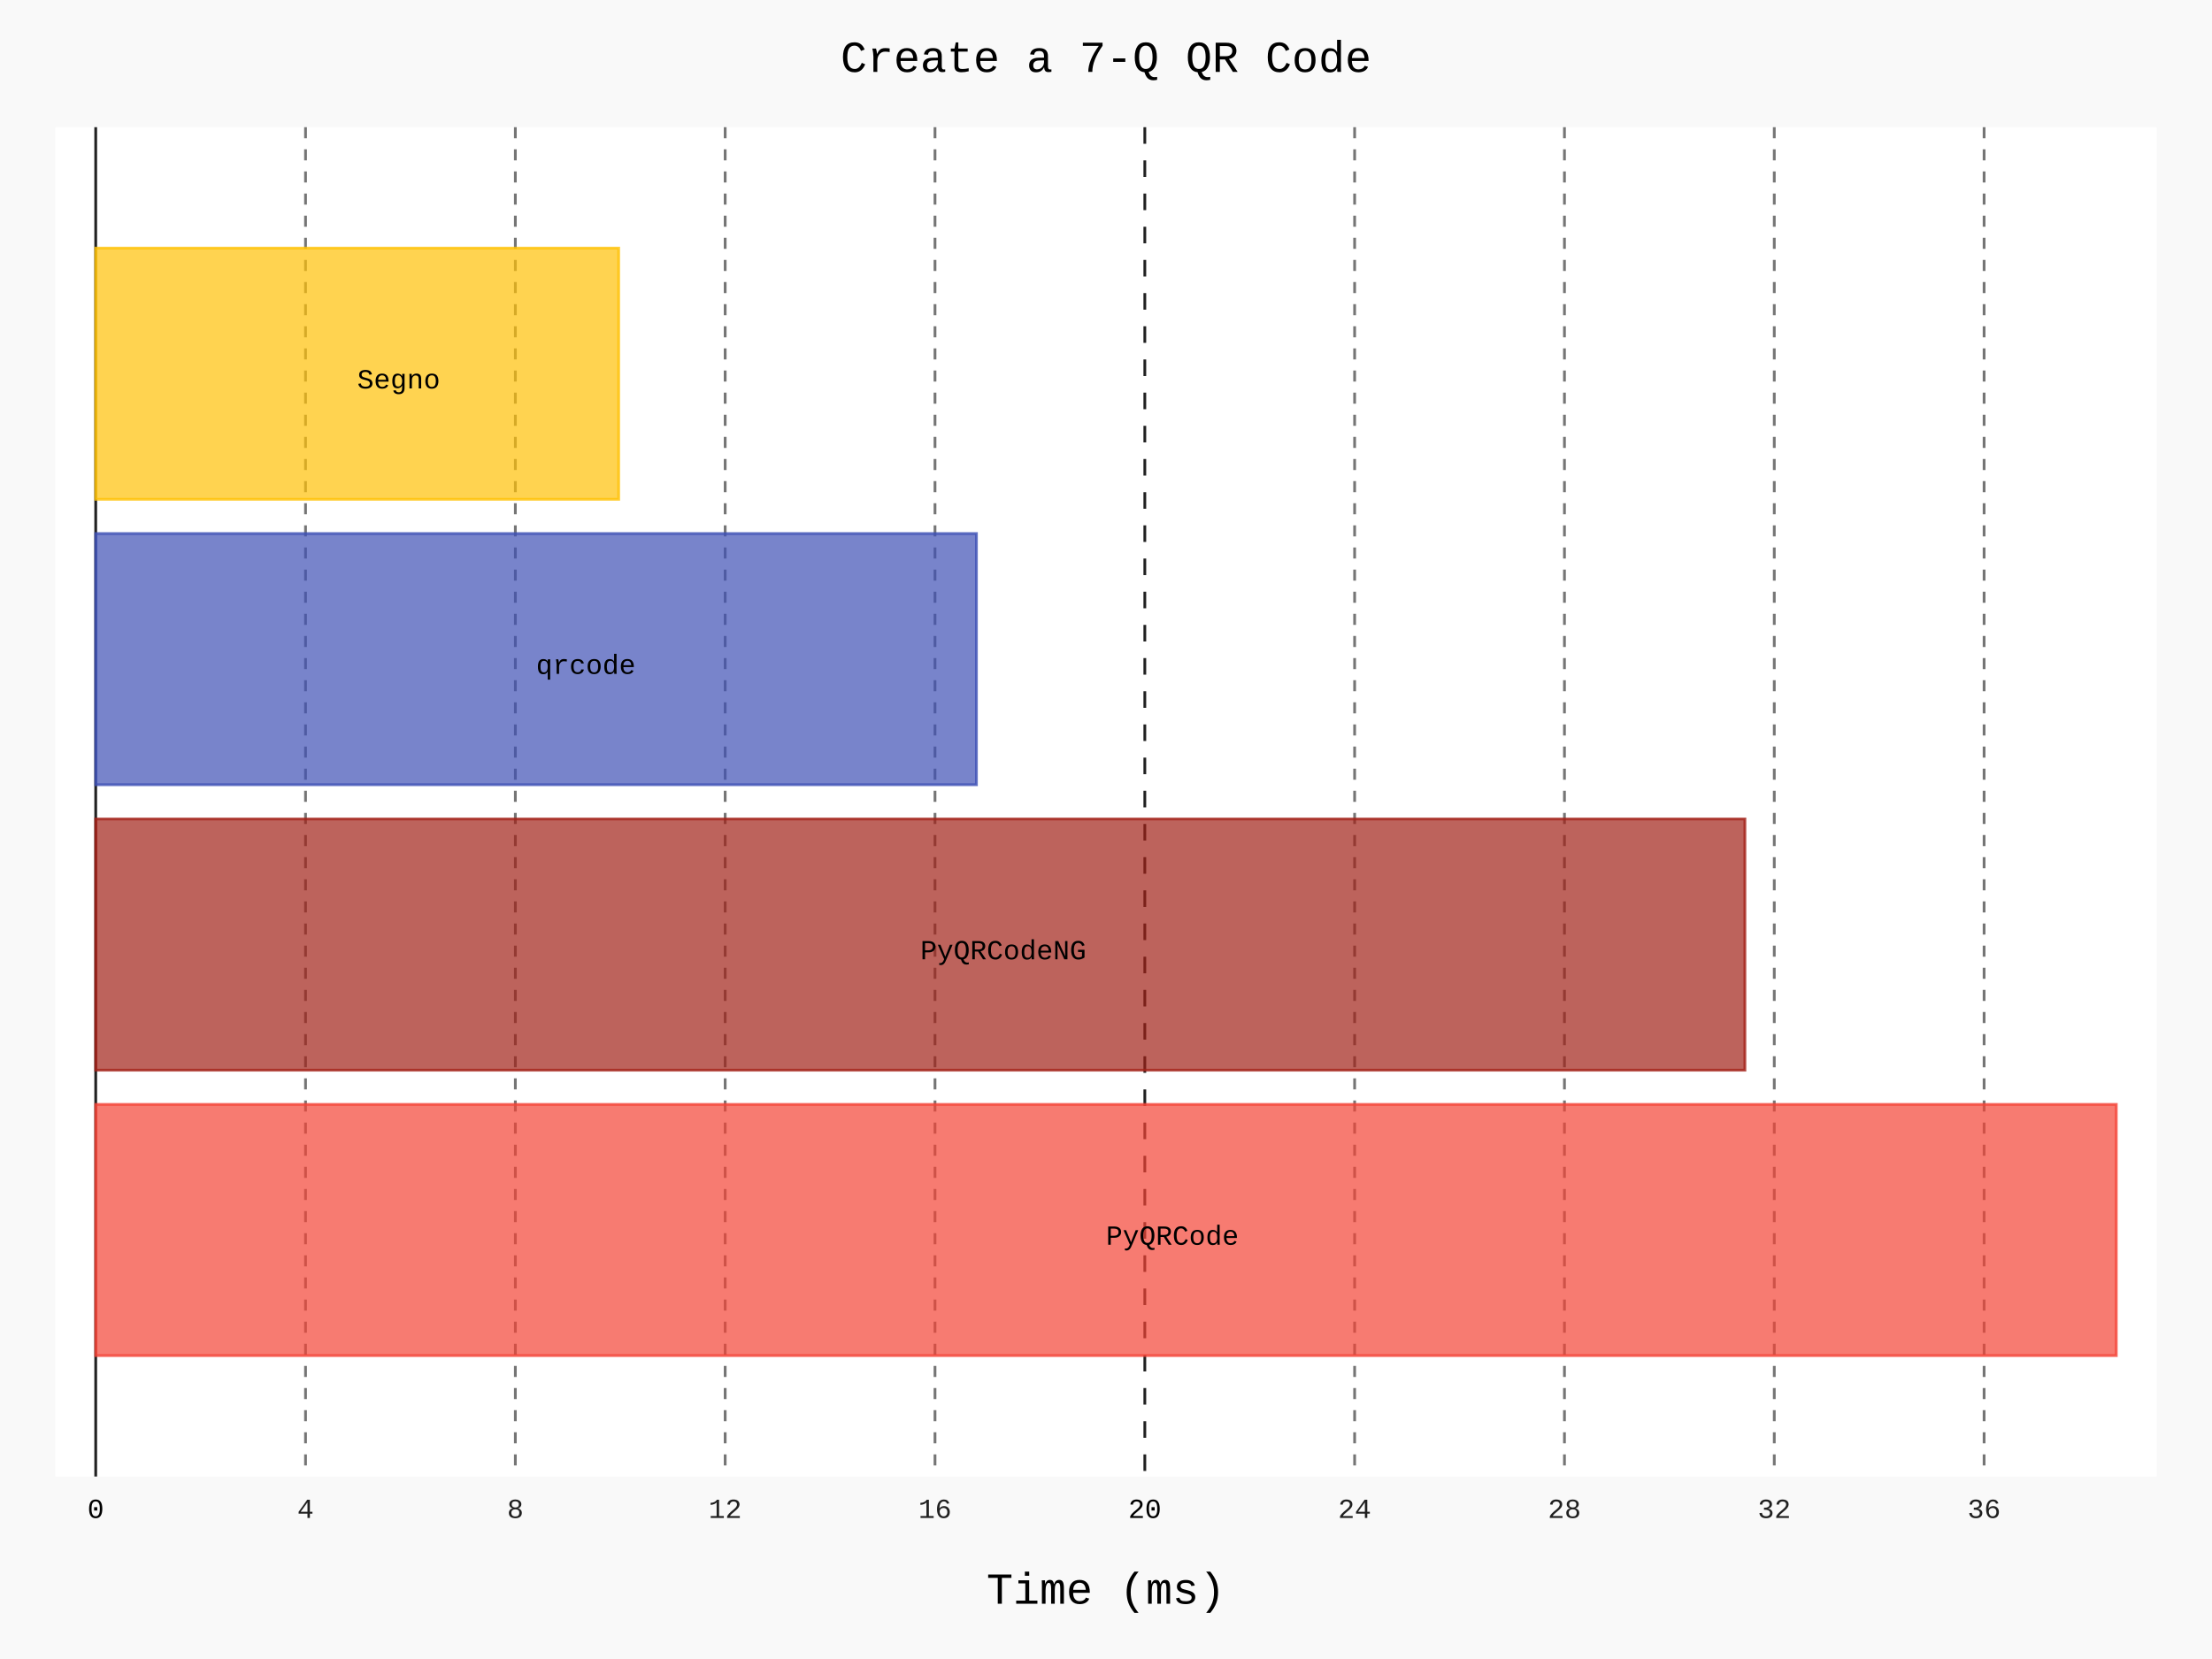
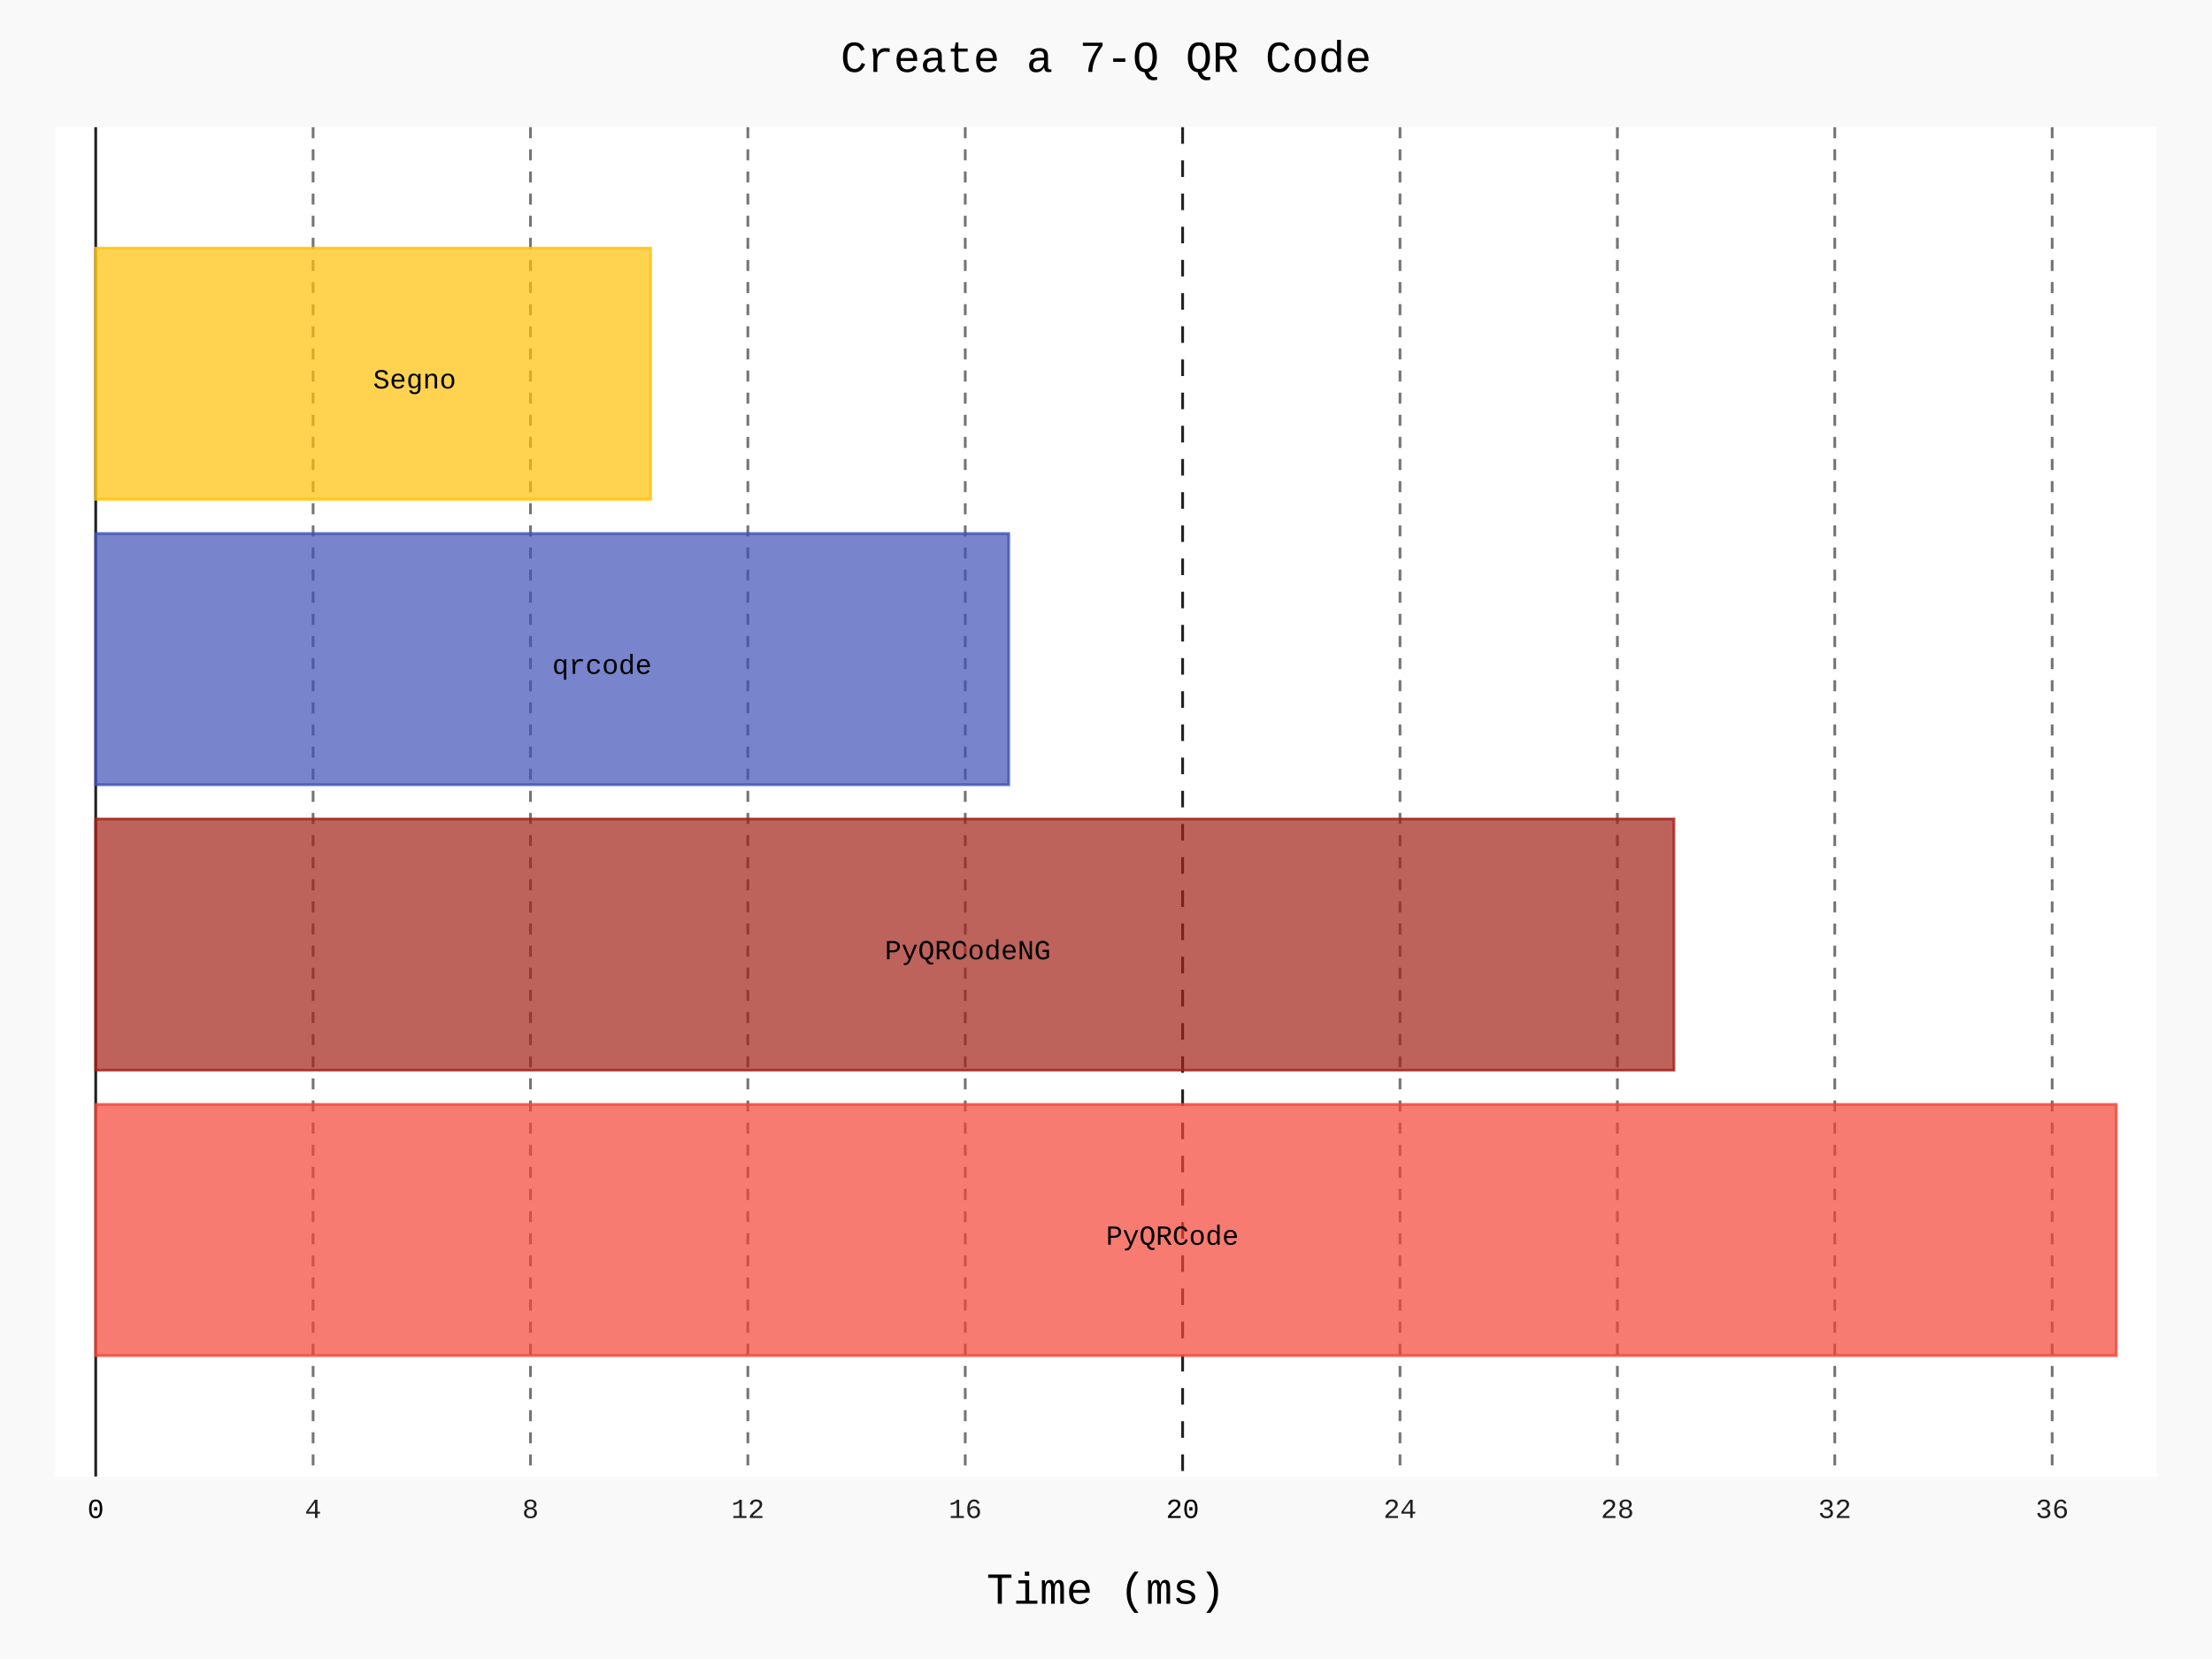
- <svg xmlns="http://www.w3.org/2000/svg" class="pygal-chart" id="chart-23e1d372-dc09-493a-9a98-449382636db3" viewBox="0 0 800 600">
+ <svg xmlns="http://www.w3.org/2000/svg" class="pygal-chart" id="chart-39031cae-7ab1-4041-9aa8-0414043dd7f8" viewBox="0 0 800 600">
  <defs>
-     <style type="text/css">#chart-23e1d372-dc09-493a-9a98-449382636db3{-webkit-user-select:none;-webkit-font-smoothing:antialiased;font-family:Consolas,"Liberation Mono",Menlo,Courier,monospace}#chart-23e1d372-dc09-493a-9a98-449382636db3 .title{font-family:Consolas,"Liberation Mono",Menlo,Courier,monospace;font-size:16px}#chart-23e1d372-dc09-493a-9a98-449382636db3 .legends .legend text{font-family:Consolas,"Liberation Mono",Menlo,Courier,monospace;font-size:14px}#chart-23e1d372-dc09-493a-9a98-449382636db3 .axis text{font-family:Consolas,"Liberation Mono",Menlo,Courier,monospace;font-size:10px}#chart-23e1d372-dc09-493a-9a98-449382636db3 .axis text.major{font-family:Consolas,"Liberation Mono",Menlo,Courier,monospace;font-size:10px}#chart-23e1d372-dc09-493a-9a98-449382636db3 .text-overlay text.value{font-family:Consolas,"Liberation Mono",Menlo,Courier,monospace;font-size:16px}#chart-23e1d372-dc09-493a-9a98-449382636db3 .text-overlay text.label{font-family:Consolas,"Liberation Mono",Menlo,Courier,monospace;font-size:10px}#chart-23e1d372-dc09-493a-9a98-449382636db3 .tooltip{font-family:Consolas,"Liberation Mono",Menlo,Courier,monospace;font-size:14px}#chart-23e1d372-dc09-493a-9a98-449382636db3 text.no_data{font-family:Consolas,"Liberation Mono",Menlo,Courier,monospace;font-size:64px}
- #chart-23e1d372-dc09-493a-9a98-449382636db3{background-color:rgba(249,249,249,1)}#chart-23e1d372-dc09-493a-9a98-449382636db3 path,#chart-23e1d372-dc09-493a-9a98-449382636db3 line,#chart-23e1d372-dc09-493a-9a98-449382636db3 rect,#chart-23e1d372-dc09-493a-9a98-449382636db3 circle{-webkit-transition:150ms;-moz-transition:150ms;transition:150ms}#chart-23e1d372-dc09-493a-9a98-449382636db3 .graph &gt; .background{fill:rgba(249,249,249,1)}#chart-23e1d372-dc09-493a-9a98-449382636db3 .plot &gt; .background{fill:rgba(255,255,255,1)}#chart-23e1d372-dc09-493a-9a98-449382636db3 .graph{fill:rgba(0,0,0,.87)}#chart-23e1d372-dc09-493a-9a98-449382636db3 text.no_data{fill:rgba(0,0,0,1)}#chart-23e1d372-dc09-493a-9a98-449382636db3 .title{fill:rgba(0,0,0,1)}#chart-23e1d372-dc09-493a-9a98-449382636db3 .legends .legend text{fill:rgba(0,0,0,.87)}#chart-23e1d372-dc09-493a-9a98-449382636db3 .legends .legend:hover text{fill:rgba(0,0,0,1)}#chart-23e1d372-dc09-493a-9a98-449382636db3 .axis .line{stroke:rgba(0,0,0,1)}#chart-23e1d372-dc09-493a-9a98-449382636db3 .axis .guide.line{stroke:rgba(0,0,0,.54)}#chart-23e1d372-dc09-493a-9a98-449382636db3 .axis .major.line{stroke:rgba(0,0,0,.87)}#chart-23e1d372-dc09-493a-9a98-449382636db3 .axis text.major{fill:rgba(0,0,0,1)}#chart-23e1d372-dc09-493a-9a98-449382636db3 .axis.y .guides:hover .guide.line,#chart-23e1d372-dc09-493a-9a98-449382636db3 .line-graph .axis.x .guides:hover .guide.line,#chart-23e1d372-dc09-493a-9a98-449382636db3 .stackedline-graph .axis.x .guides:hover .guide.line,#chart-23e1d372-dc09-493a-9a98-449382636db3 .xy-graph .axis.x .guides:hover .guide.line{stroke:rgba(0,0,0,1)}#chart-23e1d372-dc09-493a-9a98-449382636db3 .axis .guides:hover text{fill:rgba(0,0,0,1)}#chart-23e1d372-dc09-493a-9a98-449382636db3 .reactive{fill-opacity:.7;stroke-opacity:.8}#chart-23e1d372-dc09-493a-9a98-449382636db3 .ci{stroke:rgba(0,0,0,.87)}#chart-23e1d372-dc09-493a-9a98-449382636db3 .reactive.active,#chart-23e1d372-dc09-493a-9a98-449382636db3 .active .reactive{fill-opacity:.8;stroke-opacity:.9;stroke-width:4}#chart-23e1d372-dc09-493a-9a98-449382636db3 .ci .reactive.active{stroke-width:1.5}#chart-23e1d372-dc09-493a-9a98-449382636db3 .series text{fill:rgba(0,0,0,1)}#chart-23e1d372-dc09-493a-9a98-449382636db3 .tooltip rect{fill:rgba(255,255,255,1);stroke:rgba(0,0,0,1);-webkit-transition:opacity 150ms;-moz-transition:opacity 150ms;transition:opacity 150ms}#chart-23e1d372-dc09-493a-9a98-449382636db3 .tooltip .label{fill:rgba(0,0,0,.87)}#chart-23e1d372-dc09-493a-9a98-449382636db3 .tooltip .label{fill:rgba(0,0,0,.87)}#chart-23e1d372-dc09-493a-9a98-449382636db3 .tooltip .legend{font-size:.8em;fill:rgba(0,0,0,.54)}#chart-23e1d372-dc09-493a-9a98-449382636db3 .tooltip .x_label{font-size:.6em;fill:rgba(0,0,0,1)}#chart-23e1d372-dc09-493a-9a98-449382636db3 .tooltip .xlink{font-size:.5em;text-decoration:underline}#chart-23e1d372-dc09-493a-9a98-449382636db3 .tooltip .value{font-size:1.5em}#chart-23e1d372-dc09-493a-9a98-449382636db3 .bound{font-size:.5em}#chart-23e1d372-dc09-493a-9a98-449382636db3 .max-value{font-size:.75em;fill:rgba(0,0,0,.54)}#chart-23e1d372-dc09-493a-9a98-449382636db3 .map-element{fill:rgba(255,255,255,1);stroke:rgba(0,0,0,.54) !important}#chart-23e1d372-dc09-493a-9a98-449382636db3 .map-element .reactive{fill-opacity:inherit;stroke-opacity:inherit}#chart-23e1d372-dc09-493a-9a98-449382636db3 .color-0,#chart-23e1d372-dc09-493a-9a98-449382636db3 .color-0 a:visited{stroke:#F44336;fill:#F44336}#chart-23e1d372-dc09-493a-9a98-449382636db3 .color-1,#chart-23e1d372-dc09-493a-9a98-449382636db3 .color-1 a:visited{stroke:#3F51B5;fill:#3F51B5}#chart-23e1d372-dc09-493a-9a98-449382636db3 .color-2,#chart-23e1d372-dc09-493a-9a98-449382636db3 .color-2 a:visited{stroke:#009688;fill:#009688}#chart-23e1d372-dc09-493a-9a98-449382636db3 .color-3,#chart-23e1d372-dc09-493a-9a98-449382636db3 .color-3 a:visited{stroke:#FFC107;fill:#FFC107}#chart-23e1d372-dc09-493a-9a98-449382636db3 .text-overlay .color-0 text{fill:black}#chart-23e1d372-dc09-493a-9a98-449382636db3 .text-overlay .color-1 text{fill:black}#chart-23e1d372-dc09-493a-9a98-449382636db3 .text-overlay .color-2 text{fill:black}#chart-23e1d372-dc09-493a-9a98-449382636db3 .text-overlay .color-3 text{fill:black}
- #chart-23e1d372-dc09-493a-9a98-449382636db3 text.no_data{text-anchor:middle}#chart-23e1d372-dc09-493a-9a98-449382636db3 .guide.line{fill:none}#chart-23e1d372-dc09-493a-9a98-449382636db3 .centered{text-anchor:middle}#chart-23e1d372-dc09-493a-9a98-449382636db3 .title{text-anchor:middle}#chart-23e1d372-dc09-493a-9a98-449382636db3 .legends .legend text{fill-opacity:1}#chart-23e1d372-dc09-493a-9a98-449382636db3 .axis.x text{text-anchor:middle}#chart-23e1d372-dc09-493a-9a98-449382636db3 .axis.x:not(.web) text[transform]{text-anchor:start}#chart-23e1d372-dc09-493a-9a98-449382636db3 .axis.x:not(.web) text[transform].backwards{text-anchor:end}#chart-23e1d372-dc09-493a-9a98-449382636db3 .axis.y text{text-anchor:end}#chart-23e1d372-dc09-493a-9a98-449382636db3 .axis.y text[transform].backwards{text-anchor:start}#chart-23e1d372-dc09-493a-9a98-449382636db3 .axis.y2 text{text-anchor:start}#chart-23e1d372-dc09-493a-9a98-449382636db3 .axis.y2 text[transform].backwards{text-anchor:end}#chart-23e1d372-dc09-493a-9a98-449382636db3 .axis .guide.line{stroke-dasharray:4,4}#chart-23e1d372-dc09-493a-9a98-449382636db3 .axis .major.guide.line{stroke-dasharray:6,6}#chart-23e1d372-dc09-493a-9a98-449382636db3 .horizontal .axis.y .guide.line,#chart-23e1d372-dc09-493a-9a98-449382636db3 .horizontal .axis.y2 .guide.line,#chart-23e1d372-dc09-493a-9a98-449382636db3 .vertical .axis.x .guide.line{opacity:0}#chart-23e1d372-dc09-493a-9a98-449382636db3 .horizontal .axis.always_show .guide.line,#chart-23e1d372-dc09-493a-9a98-449382636db3 .vertical .axis.always_show .guide.line{opacity:1 !important}#chart-23e1d372-dc09-493a-9a98-449382636db3 .axis.y .guides:hover .guide.line,#chart-23e1d372-dc09-493a-9a98-449382636db3 .axis.y2 .guides:hover .guide.line,#chart-23e1d372-dc09-493a-9a98-449382636db3 .axis.x .guides:hover .guide.line{opacity:1}#chart-23e1d372-dc09-493a-9a98-449382636db3 .axis .guides:hover text{opacity:1}#chart-23e1d372-dc09-493a-9a98-449382636db3 .nofill{fill:none}#chart-23e1d372-dc09-493a-9a98-449382636db3 .subtle-fill{fill-opacity:.2}#chart-23e1d372-dc09-493a-9a98-449382636db3 .dot{stroke-width:1px;fill-opacity:1}#chart-23e1d372-dc09-493a-9a98-449382636db3 .dot.active{stroke-width:5px}#chart-23e1d372-dc09-493a-9a98-449382636db3 .dot.negative{fill:transparent}#chart-23e1d372-dc09-493a-9a98-449382636db3 text,#chart-23e1d372-dc09-493a-9a98-449382636db3 tspan{stroke:none !important}#chart-23e1d372-dc09-493a-9a98-449382636db3 .series text.active{opacity:1}#chart-23e1d372-dc09-493a-9a98-449382636db3 .tooltip rect{fill-opacity:.95;stroke-width:.5}#chart-23e1d372-dc09-493a-9a98-449382636db3 .tooltip text{fill-opacity:1}#chart-23e1d372-dc09-493a-9a98-449382636db3 .showable{visibility:hidden}#chart-23e1d372-dc09-493a-9a98-449382636db3 .showable.shown{visibility:visible}#chart-23e1d372-dc09-493a-9a98-449382636db3 .gauge-background{fill:rgba(229,229,229,1);stroke:none}#chart-23e1d372-dc09-493a-9a98-449382636db3 .bg-lines{stroke:rgba(249,249,249,1);stroke-width:2px}</style>
+     <style type="text/css">#chart-39031cae-7ab1-4041-9aa8-0414043dd7f8{-webkit-user-select:none;-webkit-font-smoothing:antialiased;font-family:Consolas,"Liberation Mono",Menlo,Courier,monospace}#chart-39031cae-7ab1-4041-9aa8-0414043dd7f8 .title{font-family:Consolas,"Liberation Mono",Menlo,Courier,monospace;font-size:16px}#chart-39031cae-7ab1-4041-9aa8-0414043dd7f8 .legends .legend text{font-family:Consolas,"Liberation Mono",Menlo,Courier,monospace;font-size:14px}#chart-39031cae-7ab1-4041-9aa8-0414043dd7f8 .axis text{font-family:Consolas,"Liberation Mono",Menlo,Courier,monospace;font-size:10px}#chart-39031cae-7ab1-4041-9aa8-0414043dd7f8 .axis text.major{font-family:Consolas,"Liberation Mono",Menlo,Courier,monospace;font-size:10px}#chart-39031cae-7ab1-4041-9aa8-0414043dd7f8 .text-overlay text.value{font-family:Consolas,"Liberation Mono",Menlo,Courier,monospace;font-size:16px}#chart-39031cae-7ab1-4041-9aa8-0414043dd7f8 .text-overlay text.label{font-family:Consolas,"Liberation Mono",Menlo,Courier,monospace;font-size:10px}#chart-39031cae-7ab1-4041-9aa8-0414043dd7f8 .tooltip{font-family:Consolas,"Liberation Mono",Menlo,Courier,monospace;font-size:14px}#chart-39031cae-7ab1-4041-9aa8-0414043dd7f8 text.no_data{font-family:Consolas,"Liberation Mono",Menlo,Courier,monospace;font-size:64px}
+ #chart-39031cae-7ab1-4041-9aa8-0414043dd7f8{background-color:rgba(249,249,249,1)}#chart-39031cae-7ab1-4041-9aa8-0414043dd7f8 path,#chart-39031cae-7ab1-4041-9aa8-0414043dd7f8 line,#chart-39031cae-7ab1-4041-9aa8-0414043dd7f8 rect,#chart-39031cae-7ab1-4041-9aa8-0414043dd7f8 circle{-webkit-transition:150ms;-moz-transition:150ms;transition:150ms}#chart-39031cae-7ab1-4041-9aa8-0414043dd7f8 .graph &gt; .background{fill:rgba(249,249,249,1)}#chart-39031cae-7ab1-4041-9aa8-0414043dd7f8 .plot &gt; .background{fill:rgba(255,255,255,1)}#chart-39031cae-7ab1-4041-9aa8-0414043dd7f8 .graph{fill:rgba(0,0,0,.87)}#chart-39031cae-7ab1-4041-9aa8-0414043dd7f8 text.no_data{fill:rgba(0,0,0,1)}#chart-39031cae-7ab1-4041-9aa8-0414043dd7f8 .title{fill:rgba(0,0,0,1)}#chart-39031cae-7ab1-4041-9aa8-0414043dd7f8 .legends .legend text{fill:rgba(0,0,0,.87)}#chart-39031cae-7ab1-4041-9aa8-0414043dd7f8 .legends .legend:hover text{fill:rgba(0,0,0,1)}#chart-39031cae-7ab1-4041-9aa8-0414043dd7f8 .axis .line{stroke:rgba(0,0,0,1)}#chart-39031cae-7ab1-4041-9aa8-0414043dd7f8 .axis .guide.line{stroke:rgba(0,0,0,.54)}#chart-39031cae-7ab1-4041-9aa8-0414043dd7f8 .axis .major.line{stroke:rgba(0,0,0,.87)}#chart-39031cae-7ab1-4041-9aa8-0414043dd7f8 .axis text.major{fill:rgba(0,0,0,1)}#chart-39031cae-7ab1-4041-9aa8-0414043dd7f8 .axis.y .guides:hover .guide.line,#chart-39031cae-7ab1-4041-9aa8-0414043dd7f8 .line-graph .axis.x .guides:hover .guide.line,#chart-39031cae-7ab1-4041-9aa8-0414043dd7f8 .stackedline-graph .axis.x .guides:hover .guide.line,#chart-39031cae-7ab1-4041-9aa8-0414043dd7f8 .xy-graph .axis.x .guides:hover .guide.line{stroke:rgba(0,0,0,1)}#chart-39031cae-7ab1-4041-9aa8-0414043dd7f8 .axis .guides:hover text{fill:rgba(0,0,0,1)}#chart-39031cae-7ab1-4041-9aa8-0414043dd7f8 .reactive{fill-opacity:.7;stroke-opacity:.8}#chart-39031cae-7ab1-4041-9aa8-0414043dd7f8 .ci{stroke:rgba(0,0,0,.87)}#chart-39031cae-7ab1-4041-9aa8-0414043dd7f8 .reactive.active,#chart-39031cae-7ab1-4041-9aa8-0414043dd7f8 .active .reactive{fill-opacity:.8;stroke-opacity:.9;stroke-width:4}#chart-39031cae-7ab1-4041-9aa8-0414043dd7f8 .ci .reactive.active{stroke-width:1.5}#chart-39031cae-7ab1-4041-9aa8-0414043dd7f8 .series text{fill:rgba(0,0,0,1)}#chart-39031cae-7ab1-4041-9aa8-0414043dd7f8 .tooltip rect{fill:rgba(255,255,255,1);stroke:rgba(0,0,0,1);-webkit-transition:opacity 150ms;-moz-transition:opacity 150ms;transition:opacity 150ms}#chart-39031cae-7ab1-4041-9aa8-0414043dd7f8 .tooltip .label{fill:rgba(0,0,0,.87)}#chart-39031cae-7ab1-4041-9aa8-0414043dd7f8 .tooltip .label{fill:rgba(0,0,0,.87)}#chart-39031cae-7ab1-4041-9aa8-0414043dd7f8 .tooltip .legend{font-size:.8em;fill:rgba(0,0,0,.54)}#chart-39031cae-7ab1-4041-9aa8-0414043dd7f8 .tooltip .x_label{font-size:.6em;fill:rgba(0,0,0,1)}#chart-39031cae-7ab1-4041-9aa8-0414043dd7f8 .tooltip .xlink{font-size:.5em;text-decoration:underline}#chart-39031cae-7ab1-4041-9aa8-0414043dd7f8 .tooltip .value{font-size:1.5em}#chart-39031cae-7ab1-4041-9aa8-0414043dd7f8 .bound{font-size:.5em}#chart-39031cae-7ab1-4041-9aa8-0414043dd7f8 .max-value{font-size:.75em;fill:rgba(0,0,0,.54)}#chart-39031cae-7ab1-4041-9aa8-0414043dd7f8 .map-element{fill:rgba(255,255,255,1);stroke:rgba(0,0,0,.54) !important}#chart-39031cae-7ab1-4041-9aa8-0414043dd7f8 .map-element .reactive{fill-opacity:inherit;stroke-opacity:inherit}#chart-39031cae-7ab1-4041-9aa8-0414043dd7f8 .color-0,#chart-39031cae-7ab1-4041-9aa8-0414043dd7f8 .color-0 a:visited{stroke:#F44336;fill:#F44336}#chart-39031cae-7ab1-4041-9aa8-0414043dd7f8 .color-1,#chart-39031cae-7ab1-4041-9aa8-0414043dd7f8 .color-1 a:visited{stroke:#3F51B5;fill:#3F51B5}#chart-39031cae-7ab1-4041-9aa8-0414043dd7f8 .color-2,#chart-39031cae-7ab1-4041-9aa8-0414043dd7f8 .color-2 a:visited{stroke:#009688;fill:#009688}#chart-39031cae-7ab1-4041-9aa8-0414043dd7f8 .color-3,#chart-39031cae-7ab1-4041-9aa8-0414043dd7f8 .color-3 a:visited{stroke:#FFC107;fill:#FFC107}#chart-39031cae-7ab1-4041-9aa8-0414043dd7f8 .text-overlay .color-0 text{fill:black}#chart-39031cae-7ab1-4041-9aa8-0414043dd7f8 .text-overlay .color-1 text{fill:black}#chart-39031cae-7ab1-4041-9aa8-0414043dd7f8 .text-overlay .color-2 text{fill:black}#chart-39031cae-7ab1-4041-9aa8-0414043dd7f8 .text-overlay .color-3 text{fill:black}
+ #chart-39031cae-7ab1-4041-9aa8-0414043dd7f8 text.no_data{text-anchor:middle}#chart-39031cae-7ab1-4041-9aa8-0414043dd7f8 .guide.line{fill:none}#chart-39031cae-7ab1-4041-9aa8-0414043dd7f8 .centered{text-anchor:middle}#chart-39031cae-7ab1-4041-9aa8-0414043dd7f8 .title{text-anchor:middle}#chart-39031cae-7ab1-4041-9aa8-0414043dd7f8 .legends .legend text{fill-opacity:1}#chart-39031cae-7ab1-4041-9aa8-0414043dd7f8 .axis.x text{text-anchor:middle}#chart-39031cae-7ab1-4041-9aa8-0414043dd7f8 .axis.x:not(.web) text[transform]{text-anchor:start}#chart-39031cae-7ab1-4041-9aa8-0414043dd7f8 .axis.x:not(.web) text[transform].backwards{text-anchor:end}#chart-39031cae-7ab1-4041-9aa8-0414043dd7f8 .axis.y text{text-anchor:end}#chart-39031cae-7ab1-4041-9aa8-0414043dd7f8 .axis.y text[transform].backwards{text-anchor:start}#chart-39031cae-7ab1-4041-9aa8-0414043dd7f8 .axis.y2 text{text-anchor:start}#chart-39031cae-7ab1-4041-9aa8-0414043dd7f8 .axis.y2 text[transform].backwards{text-anchor:end}#chart-39031cae-7ab1-4041-9aa8-0414043dd7f8 .axis .guide.line{stroke-dasharray:4,4}#chart-39031cae-7ab1-4041-9aa8-0414043dd7f8 .axis .major.guide.line{stroke-dasharray:6,6}#chart-39031cae-7ab1-4041-9aa8-0414043dd7f8 .horizontal .axis.y .guide.line,#chart-39031cae-7ab1-4041-9aa8-0414043dd7f8 .horizontal .axis.y2 .guide.line,#chart-39031cae-7ab1-4041-9aa8-0414043dd7f8 .vertical .axis.x .guide.line{opacity:0}#chart-39031cae-7ab1-4041-9aa8-0414043dd7f8 .horizontal .axis.always_show .guide.line,#chart-39031cae-7ab1-4041-9aa8-0414043dd7f8 .vertical .axis.always_show .guide.line{opacity:1 !important}#chart-39031cae-7ab1-4041-9aa8-0414043dd7f8 .axis.y .guides:hover .guide.line,#chart-39031cae-7ab1-4041-9aa8-0414043dd7f8 .axis.y2 .guides:hover .guide.line,#chart-39031cae-7ab1-4041-9aa8-0414043dd7f8 .axis.x .guides:hover .guide.line{opacity:1}#chart-39031cae-7ab1-4041-9aa8-0414043dd7f8 .axis .guides:hover text{opacity:1}#chart-39031cae-7ab1-4041-9aa8-0414043dd7f8 .nofill{fill:none}#chart-39031cae-7ab1-4041-9aa8-0414043dd7f8 .subtle-fill{fill-opacity:.2}#chart-39031cae-7ab1-4041-9aa8-0414043dd7f8 .dot{stroke-width:1px;fill-opacity:1}#chart-39031cae-7ab1-4041-9aa8-0414043dd7f8 .dot.active{stroke-width:5px}#chart-39031cae-7ab1-4041-9aa8-0414043dd7f8 .dot.negative{fill:transparent}#chart-39031cae-7ab1-4041-9aa8-0414043dd7f8 text,#chart-39031cae-7ab1-4041-9aa8-0414043dd7f8 tspan{stroke:none !important}#chart-39031cae-7ab1-4041-9aa8-0414043dd7f8 .series text.active{opacity:1}#chart-39031cae-7ab1-4041-9aa8-0414043dd7f8 .tooltip rect{fill-opacity:.95;stroke-width:.5}#chart-39031cae-7ab1-4041-9aa8-0414043dd7f8 .tooltip text{fill-opacity:1}#chart-39031cae-7ab1-4041-9aa8-0414043dd7f8 .showable{visibility:hidden}#chart-39031cae-7ab1-4041-9aa8-0414043dd7f8 .showable.shown{visibility:visible}#chart-39031cae-7ab1-4041-9aa8-0414043dd7f8 .gauge-background{fill:rgba(229,229,229,1);stroke:none}#chart-39031cae-7ab1-4041-9aa8-0414043dd7f8 .bg-lines{stroke:rgba(249,249,249,1);stroke-width:2px}</style>
  </defs>
  <g class="graph horizontalbar-graph horizontal">
    <rect class="background" height="600" width="800" x="0" y="0" />
    <g class="plot" transform="translate(20, 46)">
      <rect class="background" height="488" width="760" x="0" y="0" />
      <g class="axis x always_show">
        <g class="guides">
          <path class="axis major line" d="M14.615 0 v488" />
          <text class="major" x="14.615" y="503.0">0</text>
        </g>
        <g class="guides">
-           <path class="guide line" d="M90.5 0 v488" />
-           <text class="" x="90.5" y="503.0">4</text>
+           <path class="guide line" d="M93.235 0 v488" />
+           <text class="" x="93.235" y="503.0">4</text>
        </g>
        <g class="guides">
-           <path class="guide line" d="M166.385 0 v488" />
-           <text class="" x="166.385" y="503.0">8</text>
+           <path class="guide line" d="M171.855 0 v488" />
+           <text class="" x="171.855" y="503.0">8</text>
        </g>
        <g class="guides">
-           <path class="guide line" d="M242.269 0 v488" />
-           <text class="" x="242.269" y="503.0">12</text>
+           <path class="guide line" d="M250.474 0 v488" />
+           <text class="" x="250.474" y="503.0">12</text>
        </g>
        <g class="guides">
-           <path class="guide line" d="M318.154 0 v488" />
-           <text class="" x="318.154" y="503.0">16</text>
+           <path class="guide line" d="M329.094 0 v488" />
+           <text class="" x="329.094" y="503.0">16</text>
        </g>
        <g class="guides">
-           <path class="major guide line" d="M394.039 0 v488" />
-           <text class="major" x="394.039" y="503.0">20</text>
+           <path class="major guide line" d="M407.713 0 v488" />
+           <text class="major" x="407.713" y="503.0">20</text>
        </g>
        <g class="guides">
-           <path class="guide line" d="M469.923 0 v488" />
-           <text class="" x="469.923" y="503.0">24</text>
+           <path class="guide line" d="M486.333 0 v488" />
+           <text class="" x="486.333" y="503.0">24</text>
        </g>
        <g class="guides">
-           <path class="guide line" d="M545.808 0 v488" />
-           <text class="" x="545.808" y="503.0">28</text>
+           <path class="guide line" d="M564.953 0 v488" />
+           <text class="" x="564.953" y="503.0">28</text>
        </g>
        <g class="guides">
-           <path class="guide line" d="M621.693 0 v488" />
-           <text class="" x="621.693" y="503.0">32</text>
+           <path class="guide line" d="M643.572 0 v488" />
+           <text class="" x="643.572" y="503.0">32</text>
        </g>
        <g class="guides">
-           <path class="guide line" d="M697.577 0 v488" />
-           <text class="" x="697.577" y="503.0">36</text>
+           <path class="guide line" d="M722.192 0 v488" />
+           <text class="" x="722.192" y="503.0">36</text>
        </g>
      </g>
      <g class="series serie-3 color-3">
        <g class="bars">
          <g class="bar" style="fill: #F44336; stroke: #F44336">
            <rect class="rect reactive tooltip-trigger" height="90.843" rx="0" ry="0" width="730.769" x="14.615" y="353.425" />
          </g>
        </g>
      </g>
      <g class="series serie-2 color-2">
        <g class="bars">
          <g class="bar" style="fill: #A22118; stroke: #A22118">
-             <rect class="rect reactive tooltip-trigger" height="90.843" rx="0" ry="0" width="596.453" x="14.615" y="250.194" />
+             <rect class="rect reactive tooltip-trigger" height="90.843" rx="0" ry="0" width="570.778" x="14.615" y="250.194" />
          </g>
        </g>
      </g>
      <g class="series serie-1 color-1">
        <g class="bars">
          <g class="bar" style="fill: #3F51B5; stroke: #3F51B5">
-             <rect class="rect reactive tooltip-trigger" height="90.843" rx="0" ry="0" width="318.526" x="14.615" y="146.963" />
+             <rect class="rect reactive tooltip-trigger" height="90.843" rx="0" ry="0" width="330.202" x="14.615" y="146.963" />
          </g>
        </g>
      </g>
      <g class="series serie-0 color-0">
        <g class="bars">
          <g class="bar" style="fill: #FFC107; stroke: #FFC107">
-             <rect class="rect reactive tooltip-trigger" height="90.843" rx="0" ry="0" width="189.143" x="14.615" y="43.732" />
+             <rect class="rect reactive tooltip-trigger" height="90.843" rx="0" ry="0" width="200.677" x="14.615" y="43.732" />
          </g>
        </g>
      </g>
    </g>
    <g class="titles">
      <text class="title plot_title" x="400.0" y="26">Create a 7-Q QR Code</text>
      <text class="title" x="400.0" y="580">Time (ms)</text>
    </g>
    <g class="plot overlay" transform="translate(20, 46)">
      <g class="series serie-3 color-3" />
      <g class="series serie-2 color-2" />
      <g class="series serie-1 color-1" />
      <g class="series serie-0 color-0" />
    </g>
    <g class="plot text-overlay" transform="translate(20, 46)">
      <g class="series serie-3 color-3">
        <text class="label" x="380.0" y="404.179">PyQRCode</text>
      </g>
      <g class="series serie-2 color-2">
-         <text class="label" x="312.842" y="300.949">PyQRCodeNG</text>
+         <text class="label" x="300.005" y="300.949">PyQRCodeNG</text>
      </g>
      <g class="series serie-1 color-1">
-         <text class="label" x="173.878" y="197.718">qrcode</text>
+         <text class="label" x="179.717" y="197.718">qrcode</text>
      </g>
      <g class="series serie-0 color-0">
-         <text class="label" x="109.187" y="94.487">Segno</text>
+         <text class="label" x="114.954" y="94.487">Segno</text>
      </g>
    </g>
    <g class="plot tooltip-overlay" transform="translate(20, 46)">
      <g class="tooltip" style="opacity: 0" transform="translate(0 0)">
        <rect class="tooltip-box" height="0" rx="0" ry="0" width="0" />
        <g class="text" />
      </g>
    </g>
  </g>
</svg>
